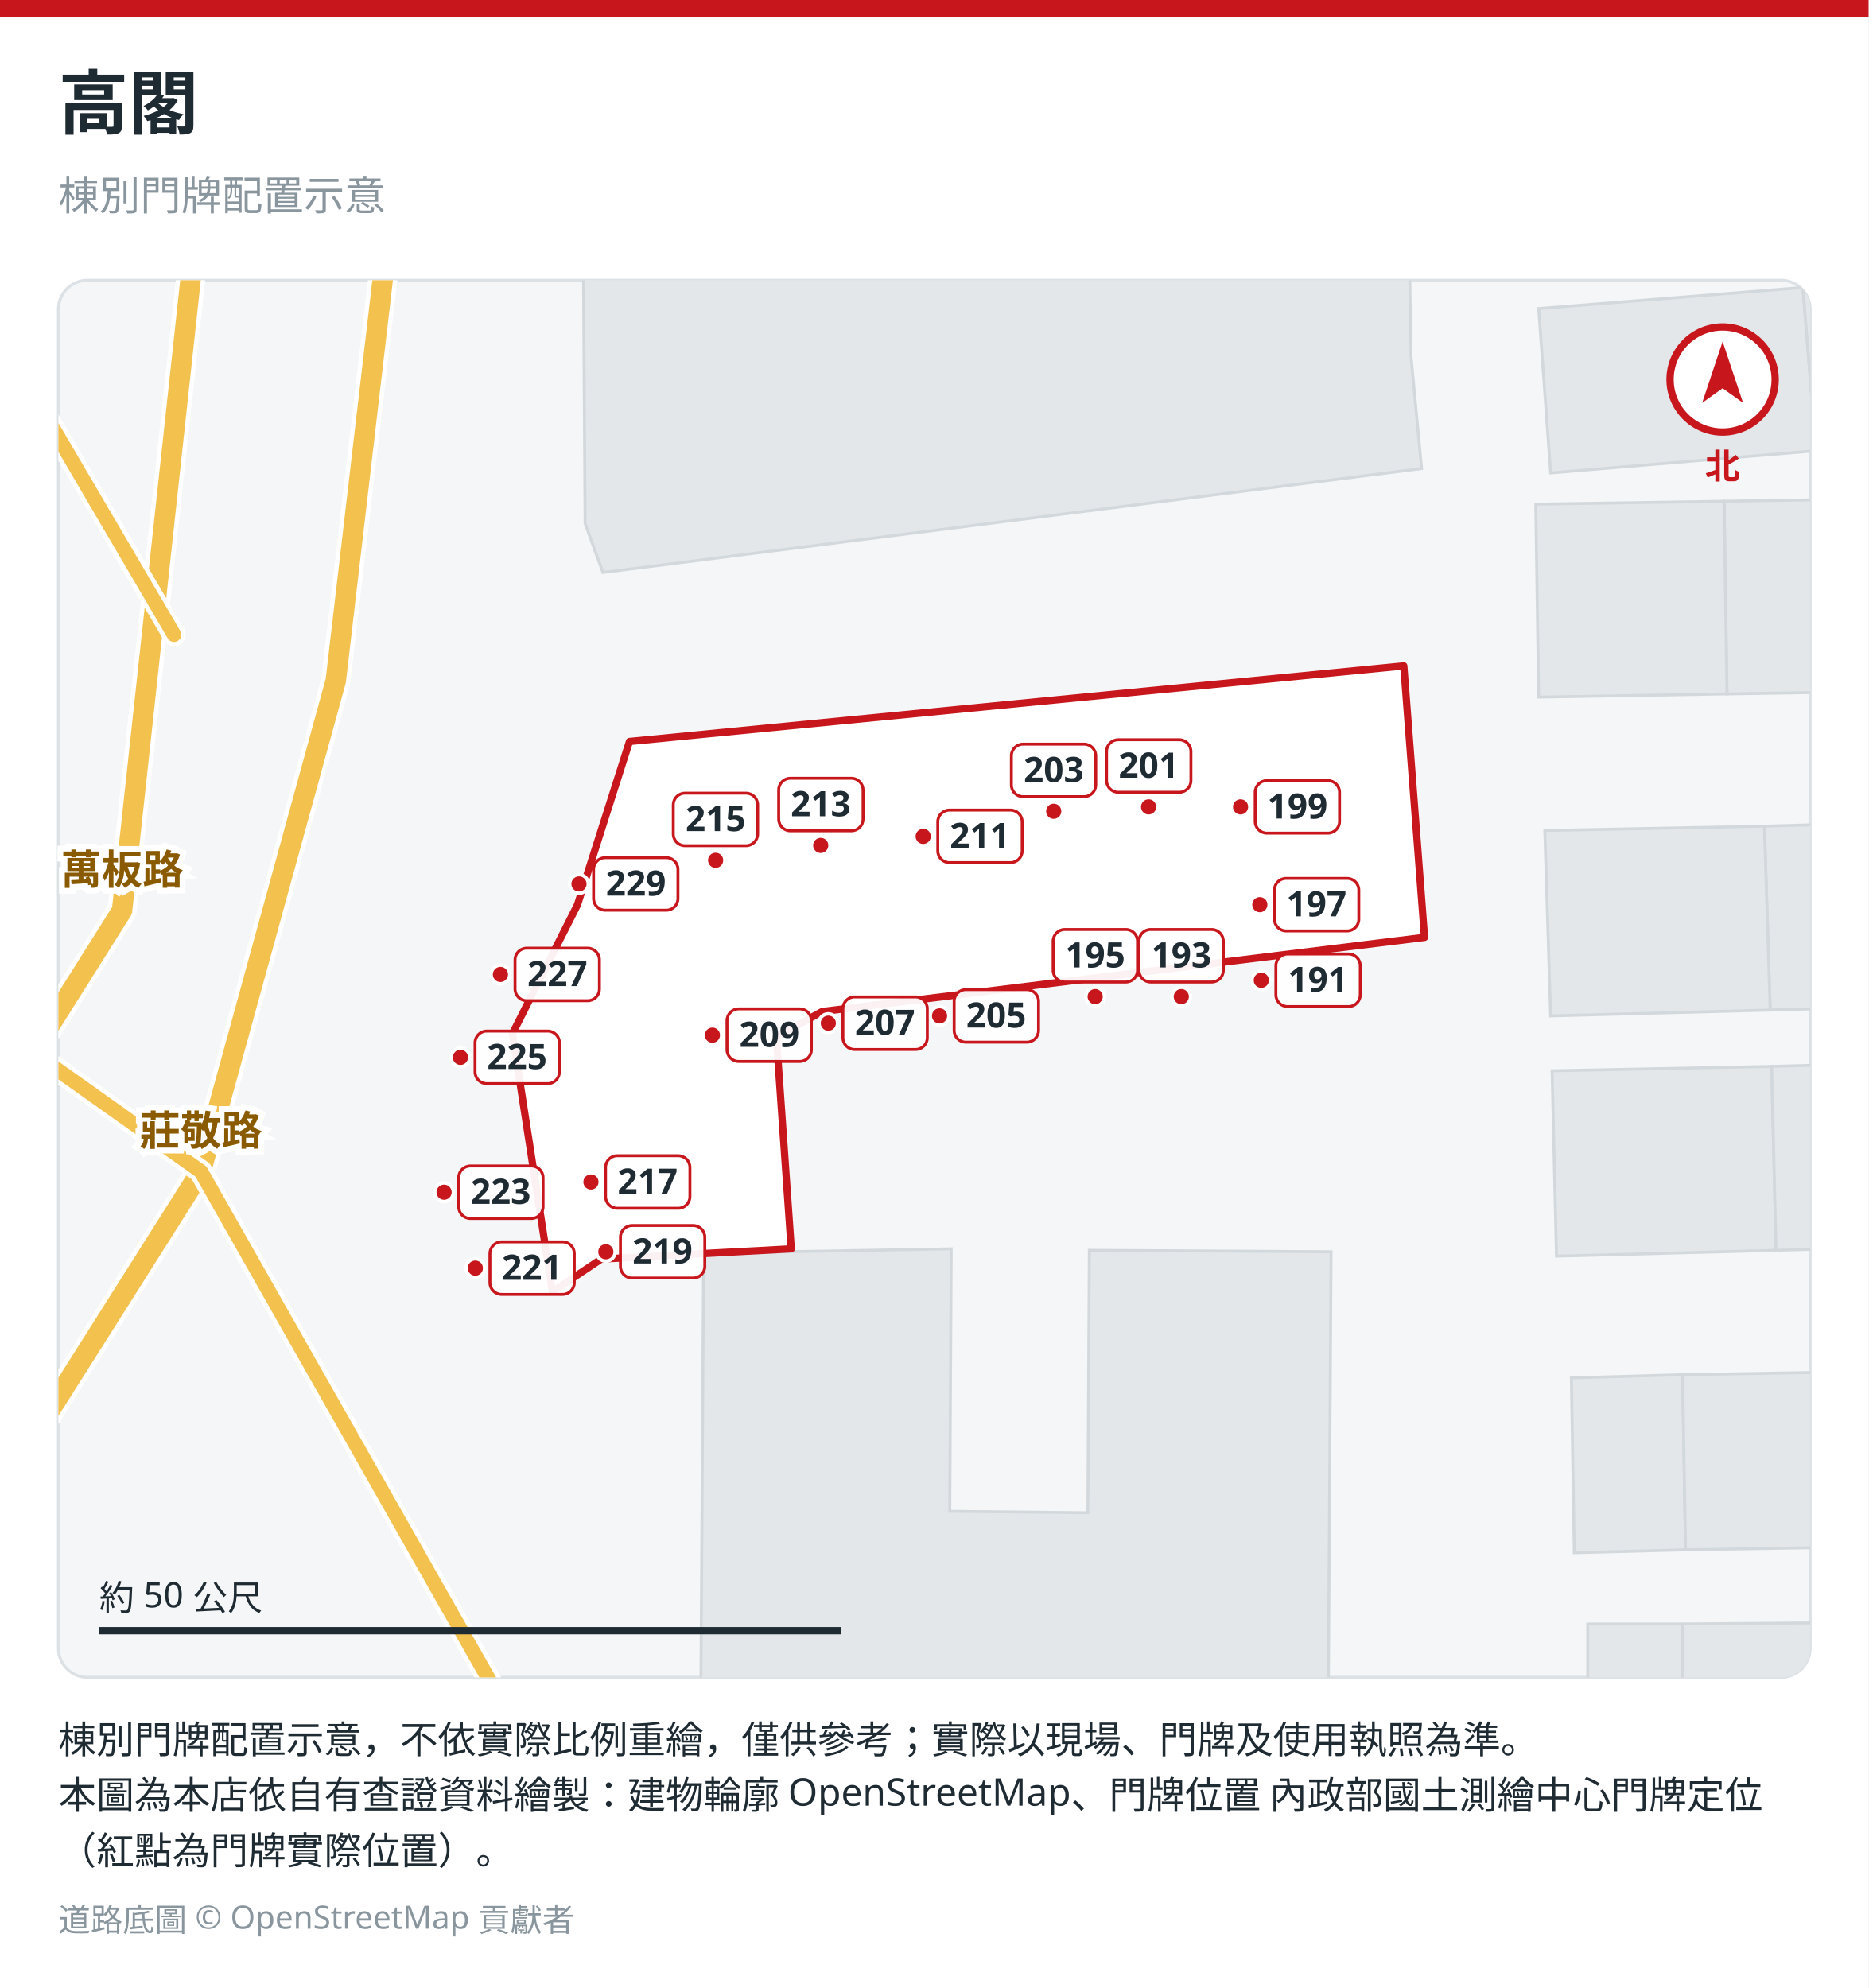
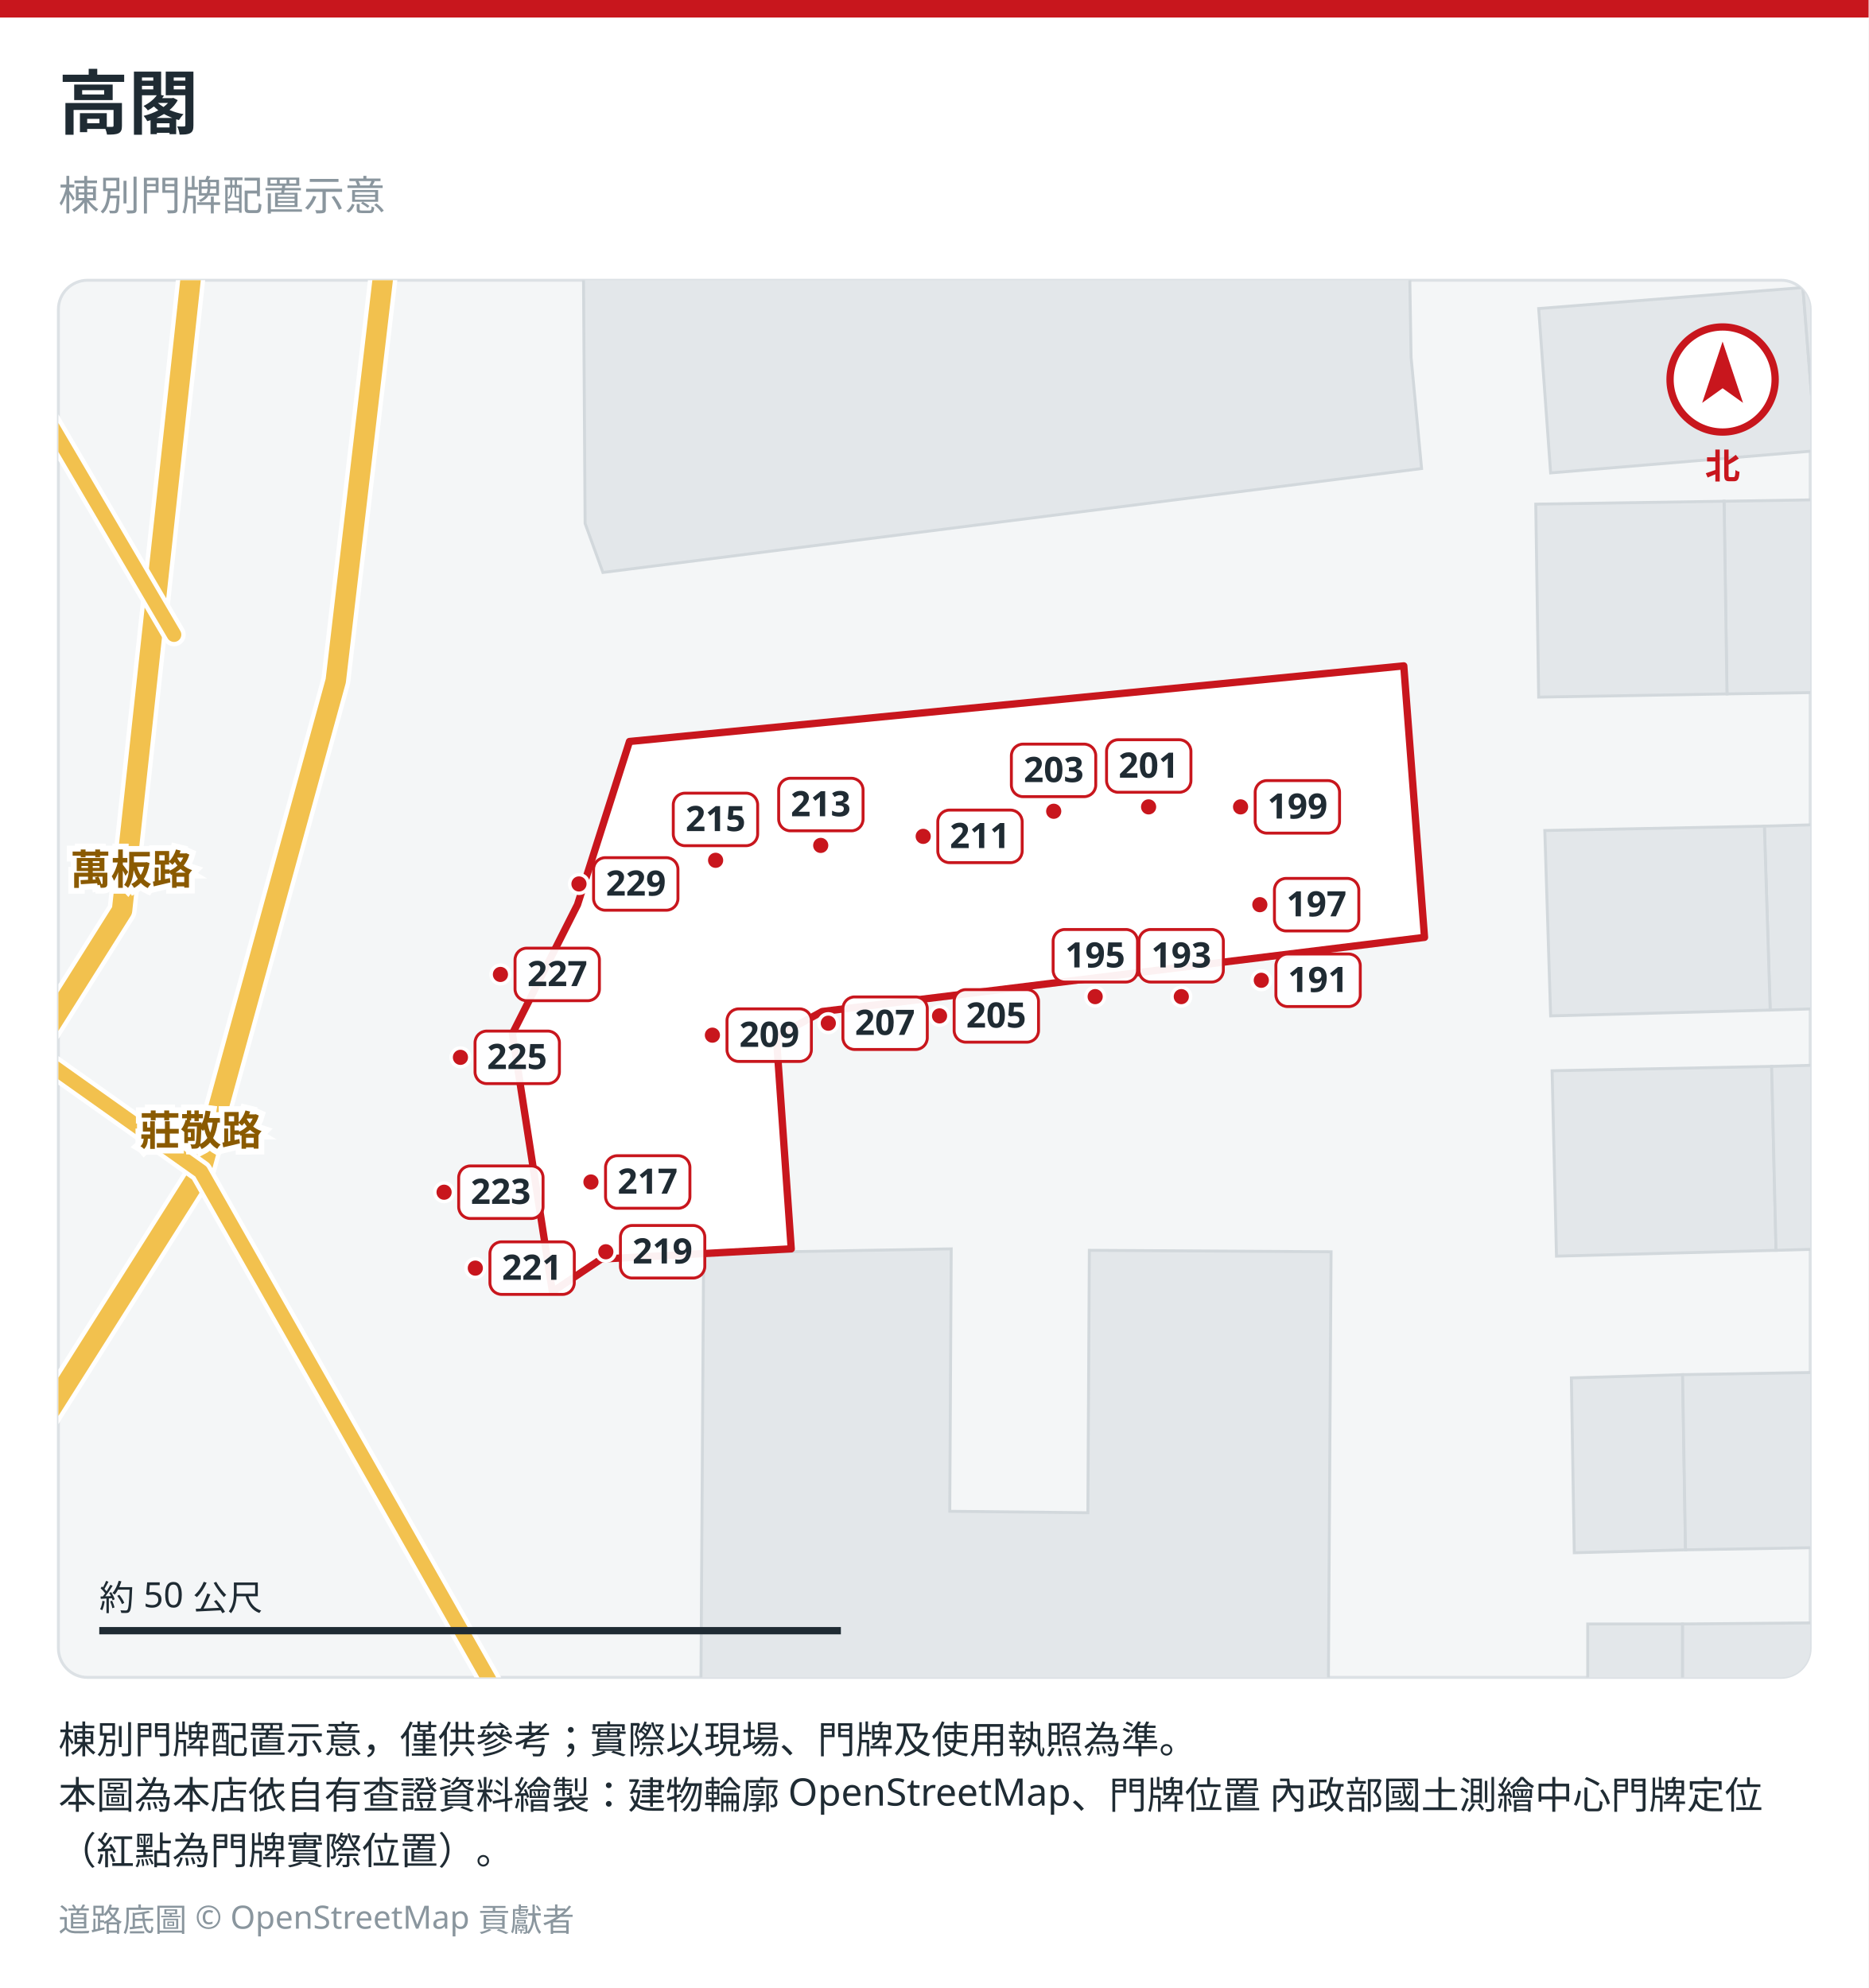
<svg xmlns="http://www.w3.org/2000/svg" viewBox="0 0 640 681" preserveAspectRatio="xMidYMin meet" style="width:100%;height:auto;max-width:1280px" font-family="Noto Sans TC, Microsoft JhengHei, PingFang TC, sans-serif">
  <rect width="100%" height="100%" fill="#FFFFFF" />
  <rect width="100%" height="6" fill="#C8161D" />
  <text x="20" y="44" font-size="24" font-weight="700" fill="#1F2B33">高閣</text>
  <text x="20" y="72" font-size="14" fill="#8A969E">棟別門牌配置示意</text>
  <defs>
    <clipPath id="c">
      <rect x="20.0" y="96.0" width="600.0" height="478.6" rx="10" />
    </clipPath>
  </defs>
  <rect x="20.0" y="96.0" width="600.0" height="478.6" rx="10" fill="#F4F6F7" stroke="#DCE1E5" />
  <g clip-path="url(#c)">
    <path d="M240.5,-56.4 L207.5,15.2 L199.8,86.9 L200.4,179.3 L206.5,196.1 L486.9,160.5 L483.3,122.4 L482.8,91.4 L499.1,57.4 Z" fill="#E3E7EA" stroke="#D2D8DC" stroke-width="1" />
    <path d="M-141.6,204.2 L-39.4,140.7 L-32.3,133.1 L-31.3,122.4 L-33.3,111.7 L-109.6,-14.2 L-179.7,32.0 L-148.2,79.2 L-139.0,73.6 L-110.6,112.8 L-126.8,121.4 L-140.0,104.6 L-184.7,135.6 L-165.4,164.1 L-170.0,166.1 L-157.8,185.9 L-154.3,183.4 Z" fill="#E3E7EA" stroke="#D2D8DC" stroke-width="1" />
    <path d="M240.0,588.3 L241.0,429.3 L325.8,427.8 L325.3,517.7 L372.6,518.2 L373.1,428.3 L455.9,428.8 L454.9,589.3 Z" fill="#E3E7EA" stroke="#D2D8DC" stroke-width="1" />
    <path d="M654.5,170.7 L719.1,169.7 L720.1,235.7 L655.6,236.7 Z" fill="#E3E7EA" stroke="#D2D8DC" stroke-width="1" />
    <path d="M590.5,171.7 L654.5,170.7 L655.6,236.7 L591.5,237.7 Z" fill="#E3E7EA" stroke="#D2D8DC" stroke-width="1" />
    <path d="M526.0,172.7 L590.5,171.7 L591.5,237.7 L527.0,238.8 Z" fill="#E3E7EA" stroke="#D2D8DC" stroke-width="1" />
    <path d="M622.0,154.4 L531.1,162.0 L527.0,105.7 L617.5,98.5 Z" fill="#E3E7EA" stroke="#D2D8DC" stroke-width="1" />
    <path d="M713.0,147.3 L622.0,154.4 L617.5,98.5 L708.4,91.4 Z" fill="#E3E7EA" stroke="#D2D8DC" stroke-width="1" />
    <path d="M843.5,154.9 L780.0,156.5 L778.0,77.2 L841.0,75.2 Z" fill="#E3E7EA" stroke="#D2D8DC" stroke-width="1" />
    <path d="M860.8,227.1 L776.5,229.1 L775.0,169.7 L858.8,167.6 Z" fill="#E3E7EA" stroke="#D2D8DC" stroke-width="1" />
    <path d="M794.8,545.6 L879.1,543.1 L881.1,604.6 L796.8,607.1 Z" fill="#E3E7EA" stroke="#D2D8DC" stroke-width="1" />
    <path d="M788.7,463.8 L873.0,461.3 L874.5,522.8 L790.2,525.3 Z" fill="#E3E7EA" stroke="#D2D8DC" stroke-width="1" />
    <path d="M780.0,357.1 L864.4,354.6 L865.9,416.1 L781.6,418.6 Z" fill="#E3E7EA" stroke="#D2D8DC" stroke-width="1" />
    <path d="M779.5,281.9 L863.4,279.4 L865.4,340.9 L781.0,343.4 Z" fill="#E3E7EA" stroke="#D2D8DC" stroke-width="1" />
    <path d="M764.8,807.8 L758.2,754.9 L837.4,745.3 L847.6,830.1 L814.6,834.2 L810.5,802.2 Z" fill="#E3E7EA" stroke="#D2D8DC" stroke-width="1" />
    <path d="M670.3,765.1 L758.2,754.9 L764.8,807.8 L676.9,817.9 Z" fill="#E3E7EA" stroke="#D2D8DC" stroke-width="1" />
    <path d="M599.2,827.6 L592.6,774.7 L670.3,765.1 L676.9,817.9 Z" fill="#E3E7EA" stroke="#D2D8DC" stroke-width="1" />
    <path d="M500.6,762.0 L556.0,757.0 L564.1,838.8 L508.7,844.3 Z" fill="#E3E7EA" stroke="#D2D8DC" stroke-width="1" />
    <path d="M496.5,717.3 L551.4,711.7 L556.0,757.0 L500.6,762.0 Z" fill="#E3E7EA" stroke="#D2D8DC" stroke-width="1" />
    <path d="M730.8,693.5 L811.5,685.8 L816.1,739.2 L735.3,746.8 Z" fill="#E3E7EA" stroke="#D2D8DC" stroke-width="1" />
    <path d="M650.0,701.1 L730.8,693.5 L735.3,746.8 L655.1,754.4 Z" fill="#E3E7EA" stroke="#D2D8DC" stroke-width="1" />
    <path d="M569.2,708.2 L650.0,701.1 L655.1,754.4 L574.3,761.5 Z" fill="#E3E7EA" stroke="#D2D8DC" stroke-width="1" />
    <path d="M576.3,556.3 L576.3,610.1 L543.8,610.1 L543.8,556.3 Z" fill="#E3E7EA" stroke="#D2D8DC" stroke-width="1" />
    <path d="M698.7,555.8 L759.7,555.3 L760.2,609.6 L698.7,609.6 Z" fill="#E3E7EA" stroke="#D2D8DC" stroke-width="1" />
    <path d="M637.3,555.8 L698.7,555.8 L698.7,609.6 L637.8,610.1 Z" fill="#E3E7EA" stroke="#D2D8DC" stroke-width="1" />
    <path d="M576.3,556.3 L637.3,555.8 L637.8,610.1 L576.3,610.1 Z" fill="#E3E7EA" stroke="#D2D8DC" stroke-width="1" />
    <path d="M576.3,470.9 L577.3,530.9 L539.2,531.9 L538.2,472.0 Z" fill="#E3E7EA" stroke="#D2D8DC" stroke-width="1" />
    <path d="M695.7,468.9 L755.1,467.9 L756.7,527.8 L696.7,528.9 Z" fill="#E3E7EA" stroke="#D2D8DC" stroke-width="1" />
    <path d="M635.7,469.9 L695.7,468.9 L696.7,528.9 L637.3,529.9 Z" fill="#E3E7EA" stroke="#D2D8DC" stroke-width="1" />
    <path d="M576.3,470.9 L635.7,469.9 L637.3,529.9 L577.3,530.9 Z" fill="#E3E7EA" stroke="#D2D8DC" stroke-width="1" />
    <path d="M531.6,366.8 L606.8,365.3 L608.3,428.3 L533.1,430.3 Z" fill="#E3E7EA" stroke="#D2D8DC" stroke-width="1" />
    <path d="M682.0,363.2 L757.2,361.2 L758.7,424.2 L683.5,426.2 Z" fill="#E3E7EA" stroke="#D2D8DC" stroke-width="1" />
    <path d="M606.8,365.3 L682.0,363.2 L683.5,426.2 L608.3,428.3 Z" fill="#E3E7EA" stroke="#D2D8DC" stroke-width="1" />
    <path d="M679.9,280.9 L755.1,278.9 L756.7,341.9 L681.5,343.9 Z" fill="#E3E7EA" stroke="#D2D8DC" stroke-width="1" />
    <path d="M604.3,283.0 L679.9,280.9 L681.5,343.9 L606.3,346.0 Z" fill="#E3E7EA" stroke="#D2D8DC" stroke-width="1" />
    <path d="M529.1,284.5 L604.3,283.0 L606.3,346.0 L531.1,348.0 Z" fill="#E3E7EA" stroke="#D2D8DC" stroke-width="1" />
    <path d="M655.6,-103.7 L747.0,-103.7 L747.0,-195.1 L655.6,-195.1 Z" fill="#E3E7EA" stroke="#D2D8DC" stroke-width="1" />
    <path d="M-414.4,-25.4 L-421.0,-45.2 L-426.1,-43.2 L-435.7,-70.1 L-478.4,-55.4 L-447.9,31.0 L-430.1,81.8 L-378.3,63.5 L-373.7,75.7 L-333.1,61.5 L-331.1,66.5 L-249.8,38.1 L-253.3,26.9 L-161.9,-4.6 L-182.7,-63.0 L-203.5,-122.5 L-258.4,-103.2 L-250.3,-80.3 L-262.0,-75.7 L-252.8,-49.8 L-243.2,-52.9 L-239.6,-42.7 L-234.5,-28.0 L-268.6,-15.8 L-281.3,-11.7 L-284.3,-19.8 L-301.6,-14.2 L-305.1,-24.4 L-342.7,-11.7 L-336.6,5.6 L-350.9,10.6 L-392.0,24.9 L-399.6,27.4 L-403.7,15.7 L-398.6,13.7 L-404.7,-3.1 L-399.6,-4.6 L-408.3,-28.0 Z" fill="#E3E7EA" stroke="#D2D8DC" stroke-width="1" />
    <path d="M1931.8,-567.0 L1635.6,-502.5 L1326.7,-479.1 L678.9,-492.8 L440.2,-460.3 L336.0,-393.2 L250.1,-312.5 L102.3,-106.2 L75.9,-2.1 L41.8,311.9 L-128.9,583.2 L-238.6,695.5 L-359.0,788.0 L-904.1,1131.9" fill="none" stroke="#FFFFFF" stroke-width="10" stroke-linecap="round" stroke-linejoin="round" />
    <path d="M1931.8,-567.0 L1635.6,-502.5 L1326.7,-479.1 L678.9,-492.8 L440.2,-460.3 L336.0,-393.2 L250.1,-312.5 L102.3,-106.2 L75.9,-2.1 L41.8,311.9 L-128.9,583.2 L-238.6,695.5 L-359.0,788.0 L-904.1,1131.9" fill="none" stroke="#F2C14E" stroke-width="7" stroke-linecap="round" stroke-linejoin="round" />
    <path d="M-816.2,1189.3 L-278.2,822.5 L-56.2,599.0 L68.8,401.3 L115.0,233.2 L148.0,-48.8 L220.7,-185.5 L387.3,-366.8 L491.0,-410.5 L639.8,-438.0 L1294.7,-423.2 L1694.0,-453.7 L1963.3,-512.1" fill="none" stroke="#FFFFFF" stroke-width="10" stroke-linecap="round" stroke-linejoin="round" />
    <path d="M-816.2,1189.3 L-278.2,822.5 L-56.2,599.0 L68.8,401.3 L115.0,233.2 L148.0,-48.8 L220.7,-185.5 L387.3,-366.8 L491.0,-410.5 L639.8,-438.0 L1294.7,-423.2 L1694.0,-453.7 L1963.3,-512.1" fill="none" stroke="#F2C14E" stroke-width="7" stroke-linecap="round" stroke-linejoin="round" />
    <path d="M1328.7,417.6 L1265.7,500.9 L1141.8,592.4 L1018.8,628.9 L379.2,699.0 L290.8,694.5 L221.2,670.1 L68.8,401.3 L14.4,362.7" fill="none" stroke="#FFFFFF" stroke-width="8" stroke-linecap="round" stroke-linejoin="round" />
    <path d="M1328.7,417.6 L1265.7,500.9 L1141.8,592.4 L1018.8,628.9 L379.2,699.0 L290.8,694.5 L221.2,670.1 L68.8,401.3 L14.4,362.7" fill="none" stroke="#F2C14E" stroke-width="5" stroke-linecap="round" stroke-linejoin="round" />
    <path d="M1.7,122.4 L-438.3,393.7 L-554.6,356.1" fill="none" stroke="#FFFFFF" stroke-width="8" stroke-linecap="round" stroke-linejoin="round" />
    <path d="M1.7,122.4 L-438.3,393.7 L-554.6,356.1" fill="none" stroke="#F2C14E" stroke-width="5" stroke-linecap="round" stroke-linejoin="round" />
    <path d="M1336.3,-3378.0 L-278.7,-886.0 L-328.5,-778.3 L-344.3,-684.4 L-322.9,-500.4 L-156.3,-150.9 L59.6,217.4" fill="none" stroke="#FFFFFF" stroke-width="8" stroke-linecap="round" stroke-linejoin="round" />
    <path d="M1336.3,-3378.0 L-278.7,-886.0 L-328.5,-778.3 L-344.3,-684.4 L-322.9,-500.4 L-156.3,-150.9 L59.6,217.4" fill="none" stroke="#F2C14E" stroke-width="5" stroke-linecap="round" stroke-linejoin="round" />
    <path d="M75.9,-2.1 L36.8,23.3 L-44.0,36.6" fill="none" stroke="#FFFFFF" stroke-width="8" stroke-linecap="round" stroke-linejoin="round" />
    <path d="M75.9,-2.1 L36.8,23.3 L-44.0,36.6" fill="none" stroke="#F2C14E" stroke-width="5" stroke-linecap="round" stroke-linejoin="round" />
    <path d="M215.6,254.0 L197.8,309.9 L175.5,354.1 L189.2,442.5 L205.9,431.3 L271.0,427.8 L265.9,355.1 L281.6,346.5 L487.9,321.1 L480.8,228.1 Z" fill="#FFFFFF" stroke="#C8161D" stroke-width="2.5" stroke-linejoin="round" />
  </g>
-   <text x="41.8" y="302.9" font-size="14" font-weight="700" fill="#8A5A00" text-anchor="middle" stroke="#FFFFFF" stroke-width="4" paint-order="stroke">萬板路</text>
+   <text x="45.0" y="302.9" font-size="14" font-weight="700" fill="#8A5A00" text-anchor="middle" stroke="#FFFFFF" stroke-width="4" paint-order="stroke">萬板路</text>
  <text x="68.8" y="392.3" font-size="14" font-weight="700" fill="#8A5A00" text-anchor="middle" stroke="#FFFFFF" stroke-width="4" paint-order="stroke">莊敬路</text>
  <circle cx="152.1" cy="408.4" r="3.2" fill="#C8161D" stroke="#FFFFFF" stroke-width="1.2" />
  <circle cx="157.7" cy="362.2" r="3.2" fill="#C8161D" stroke="#FFFFFF" stroke-width="1.2" />
  <circle cx="162.8" cy="434.4" r="3.2" fill="#C8161D" stroke="#FFFFFF" stroke-width="1.2" />
  <circle cx="171.4" cy="333.8" r="3.2" fill="#C8161D" stroke="#FFFFFF" stroke-width="1.2" />
  <circle cx="198.3" cy="302.8" r="3.2" fill="#C8161D" stroke="#FFFFFF" stroke-width="1.2" />
  <circle cx="202.4" cy="404.9" r="3.2" fill="#C8161D" stroke="#FFFFFF" stroke-width="1.2" />
  <circle cx="207.5" cy="428.8" r="3.2" fill="#C8161D" stroke="#FFFFFF" stroke-width="1.2" />
  <circle cx="244.0" cy="354.6" r="3.2" fill="#C8161D" stroke="#FFFFFF" stroke-width="1.2" />
  <circle cx="245.1" cy="294.7" r="3.2" fill="#C8161D" stroke="#FFFFFF" stroke-width="1.2" />
  <circle cx="281.1" cy="289.6" r="3.2" fill="#C8161D" stroke="#FFFFFF" stroke-width="1.2" />
  <circle cx="283.7" cy="350.5" r="3.2" fill="#C8161D" stroke="#FFFFFF" stroke-width="1.2" />
  <circle cx="316.2" cy="286.5" r="3.2" fill="#C8161D" stroke="#FFFFFF" stroke-width="1.2" />
  <circle cx="321.8" cy="348.0" r="3.2" fill="#C8161D" stroke="#FFFFFF" stroke-width="1.2" />
  <circle cx="360.9" cy="277.9" r="3.2" fill="#C8161D" stroke="#FFFFFF" stroke-width="1.2" />
  <circle cx="375.1" cy="341.4" r="3.2" fill="#C8161D" stroke="#FFFFFF" stroke-width="1.2" />
  <circle cx="393.4" cy="276.4" r="3.2" fill="#C8161D" stroke="#FFFFFF" stroke-width="1.2" />
  <circle cx="404.6" cy="341.4" r="3.2" fill="#C8161D" stroke="#FFFFFF" stroke-width="1.2" />
  <circle cx="424.9" cy="276.4" r="3.2" fill="#C8161D" stroke="#FFFFFF" stroke-width="1.2" />
  <circle cx="431.5" cy="309.9" r="3.2" fill="#C8161D" stroke="#FFFFFF" stroke-width="1.2" />
  <circle cx="432.0" cy="335.8" r="3.2" fill="#C8161D" stroke="#FFFFFF" stroke-width="1.2" />
  <rect x="157.1" y="399.4" width="28.9" height="18.0" rx="4" fill="#FFFFFF" fill-opacity="0.94" stroke="#C8161D" stroke-width="1" />
  <text x="171.5" y="412.4" font-size="12" font-weight="700" fill="#1F2B33" text-anchor="middle">223</text>
  <rect x="162.7" y="353.2" width="28.9" height="18.0" rx="4" fill="#FFFFFF" fill-opacity="0.94" stroke="#C8161D" stroke-width="1" />
  <text x="177.1" y="366.2" font-size="12" font-weight="700" fill="#1F2B33" text-anchor="middle">225</text>
  <rect x="167.8" y="425.4" width="28.9" height="18.0" rx="4" fill="#FFFFFF" fill-opacity="0.94" stroke="#C8161D" stroke-width="1" />
  <text x="182.2" y="438.4" font-size="12" font-weight="700" fill="#1F2B33" text-anchor="middle">221</text>
  <rect x="176.4" y="324.8" width="28.9" height="18.0" rx="4" fill="#FFFFFF" fill-opacity="0.94" stroke="#C8161D" stroke-width="1" />
  <text x="190.9" y="337.8" font-size="12" font-weight="700" fill="#1F2B33" text-anchor="middle">227</text>
  <rect x="203.3" y="293.8" width="28.9" height="18.0" rx="4" fill="#FFFFFF" fill-opacity="0.94" stroke="#C8161D" stroke-width="1" />
  <text x="217.8" y="306.8" font-size="12" font-weight="700" fill="#1F2B33" text-anchor="middle">229</text>
  <rect x="207.4" y="395.9" width="28.9" height="18.0" rx="4" fill="#FFFFFF" fill-opacity="0.94" stroke="#C8161D" stroke-width="1" />
  <text x="221.8" y="408.9" font-size="12" font-weight="700" fill="#1F2B33" text-anchor="middle">217</text>
  <rect x="212.5" y="419.8" width="28.9" height="18.0" rx="4" fill="#FFFFFF" fill-opacity="0.94" stroke="#C8161D" stroke-width="1" />
  <text x="226.9" y="432.8" font-size="12" font-weight="700" fill="#1F2B33" text-anchor="middle">219</text>
  <rect x="249.0" y="345.6" width="28.9" height="18.0" rx="4" fill="#FFFFFF" fill-opacity="0.94" stroke="#C8161D" stroke-width="1" />
  <text x="263.5" y="358.6" font-size="12" font-weight="700" fill="#1F2B33" text-anchor="middle">209</text>
  <rect x="230.6" y="271.7" width="28.9" height="18.0" rx="4" fill="#FFFFFF" fill-opacity="0.94" stroke="#C8161D" stroke-width="1" />
  <text x="245.1" y="284.7" font-size="12" font-weight="700" fill="#1F2B33" text-anchor="middle">215</text>
  <rect x="266.7" y="266.6" width="28.9" height="18.0" rx="4" fill="#FFFFFF" fill-opacity="0.94" stroke="#C8161D" stroke-width="1" />
  <text x="281.1" y="279.6" font-size="12" font-weight="700" fill="#1F2B33" text-anchor="middle">213</text>
  <rect x="288.7" y="341.5" width="28.9" height="18.0" rx="4" fill="#FFFFFF" fill-opacity="0.94" stroke="#C8161D" stroke-width="1" />
  <text x="303.1" y="354.5" font-size="12" font-weight="700" fill="#1F2B33" text-anchor="middle">207</text>
  <rect x="321.2" y="277.5" width="28.9" height="18.0" rx="4" fill="#FFFFFF" fill-opacity="0.94" stroke="#C8161D" stroke-width="1" />
  <text x="335.6" y="290.5" font-size="12" font-weight="700" fill="#1F2B33" text-anchor="middle">211</text>
  <rect x="326.8" y="339.0" width="28.9" height="18.0" rx="4" fill="#FFFFFF" fill-opacity="0.94" stroke="#C8161D" stroke-width="1" />
  <text x="341.2" y="352.0" font-size="12" font-weight="700" fill="#1F2B33" text-anchor="middle">205</text>
  <rect x="346.4" y="254.9" width="28.9" height="18.0" rx="4" fill="#FFFFFF" fill-opacity="0.94" stroke="#C8161D" stroke-width="1" />
  <text x="360.9" y="267.9" font-size="12" font-weight="700" fill="#1F2B33" text-anchor="middle">203</text>
  <rect x="360.7" y="318.4" width="28.9" height="18.0" rx="4" fill="#FFFFFF" fill-opacity="0.94" stroke="#C8161D" stroke-width="1" />
  <text x="375.1" y="331.4" font-size="12" font-weight="700" fill="#1F2B33" text-anchor="middle">195</text>
  <rect x="379.0" y="253.4" width="28.9" height="18.0" rx="4" fill="#FFFFFF" fill-opacity="0.94" stroke="#C8161D" stroke-width="1" />
  <text x="393.4" y="266.4" font-size="12" font-weight="700" fill="#1F2B33" text-anchor="middle">201</text>
  <rect x="390.1" y="318.4" width="28.9" height="18.0" rx="4" fill="#FFFFFF" fill-opacity="0.94" stroke="#C8161D" stroke-width="1" />
  <text x="404.6" y="331.4" font-size="12" font-weight="700" fill="#1F2B33" text-anchor="middle">193</text>
  <rect x="429.9" y="267.4" width="28.9" height="18.0" rx="4" fill="#FFFFFF" fill-opacity="0.94" stroke="#C8161D" stroke-width="1" />
  <text x="444.4" y="280.4" font-size="12" font-weight="700" fill="#1F2B33" text-anchor="middle">199</text>
  <rect x="436.5" y="300.9" width="28.9" height="18.0" rx="4" fill="#FFFFFF" fill-opacity="0.94" stroke="#C8161D" stroke-width="1" />
  <text x="450.9" y="313.9" font-size="12" font-weight="700" fill="#1F2B33" text-anchor="middle">197</text>
  <rect x="437.0" y="326.8" width="28.9" height="18.0" rx="4" fill="#FFFFFF" fill-opacity="0.94" stroke="#C8161D" stroke-width="1" />
  <text x="451.4" y="339.8" font-size="12" font-weight="700" fill="#1F2B33" text-anchor="middle">191</text>
  <circle cx="590.0" cy="130.0" r="18" fill="#FFFFFF" stroke="#C8161D" stroke-width="2.5" />
  <path d="M590.0,117.0 L597.0,138.0 L590.0,133.0 L583.0,138.0 Z" fill="#C8161D" />
  <text x="590.0" y="164.0" font-size="12" font-weight="700" fill="#C8161D" text-anchor="middle">北</text>
  <line x1="34.0" y1="558.6" x2="288.0" y2="558.6" stroke="#1F2B33" stroke-width="2.5" />
  <text x="34.0" y="551.6" font-size="12" fill="#1F2B33">約 50 公尺</text>
-   <text x="20" y="600.6" font-size="13" fill="#1F2B33">棟別門牌配置示意，不依實際比例重繪，僅供參考；實際以現場、門牌及使用執照為準。</text>
+   <text x="20" y="600.6" font-size="13" fill="#1F2B33">棟別門牌配置示意，僅供參考；實際以現場、門牌及使用執照為準。</text>
  <text x="20" y="619.6" font-size="13" fill="#1F2B33">本圖為本店依自有查證資料繪製：建物輪廓 OpenStreetMap、門牌位置 內政部國土測繪中心門牌定位</text>
  <text x="20" y="638.6" font-size="13" fill="#1F2B33">（紅點為門牌實際位置）。</text>
  <text x="20" y="661.6" font-size="11" fill="#8A969E">道路底圖 © OpenStreetMap 貢獻者</text>
</svg>
